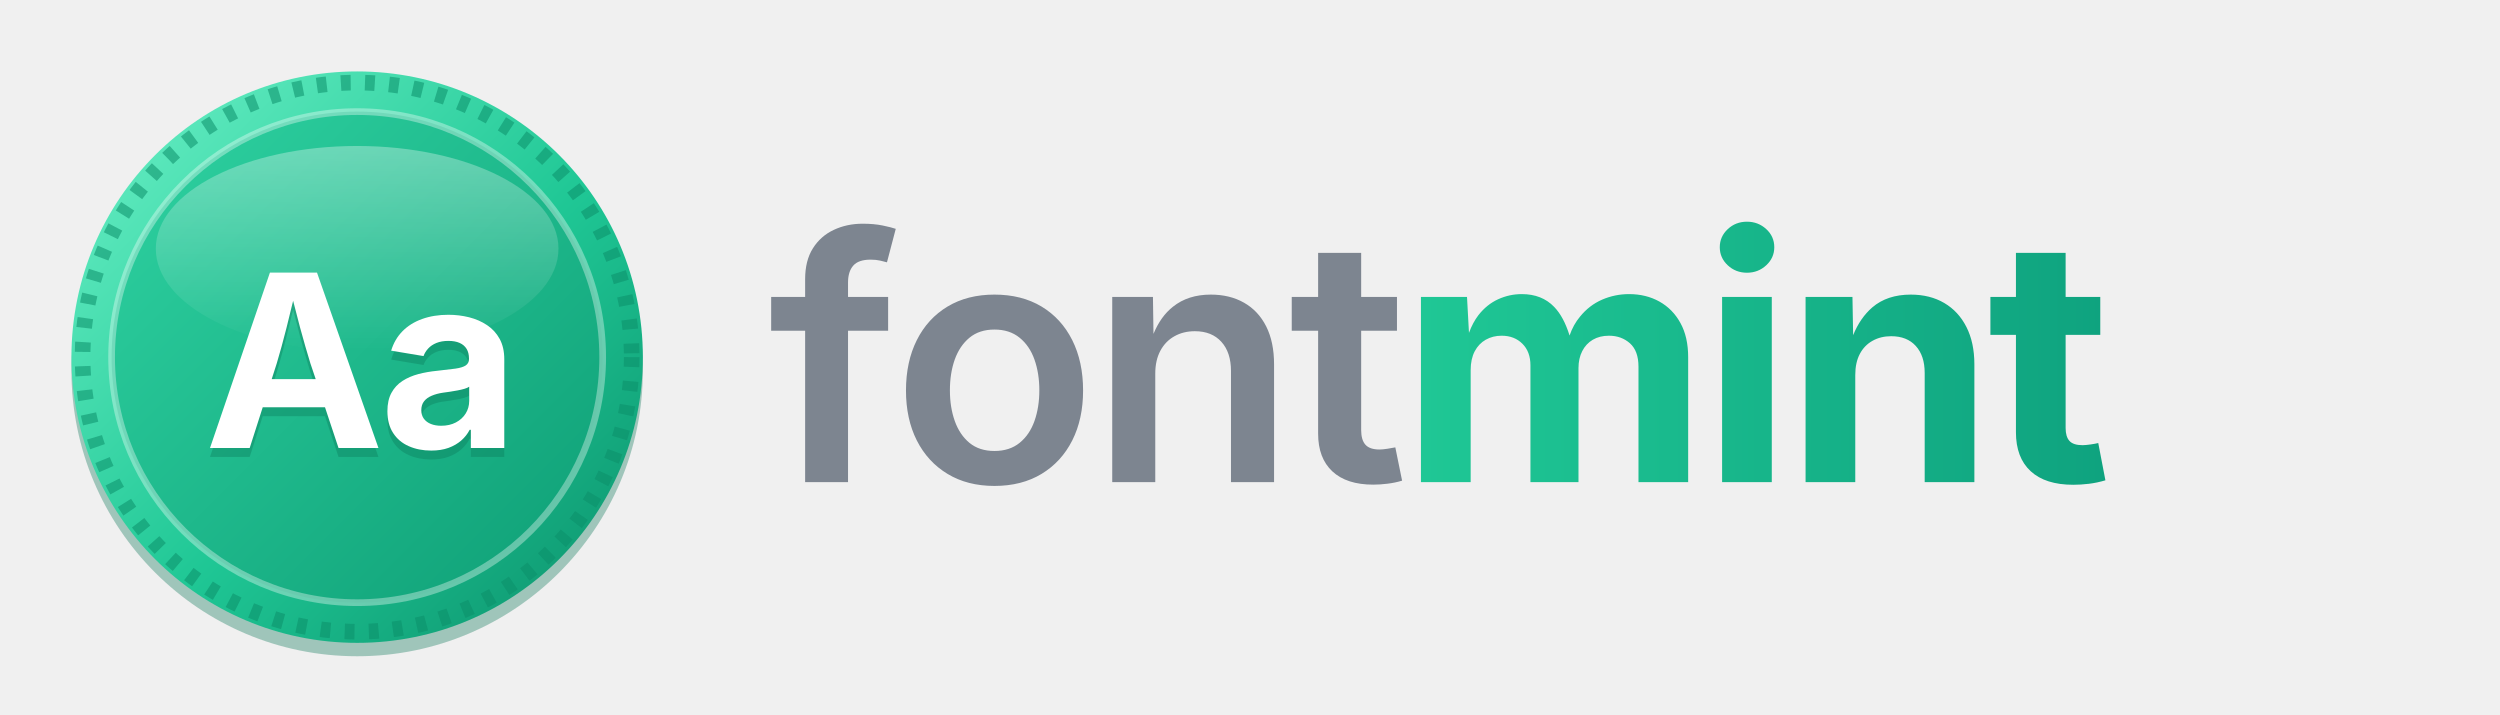
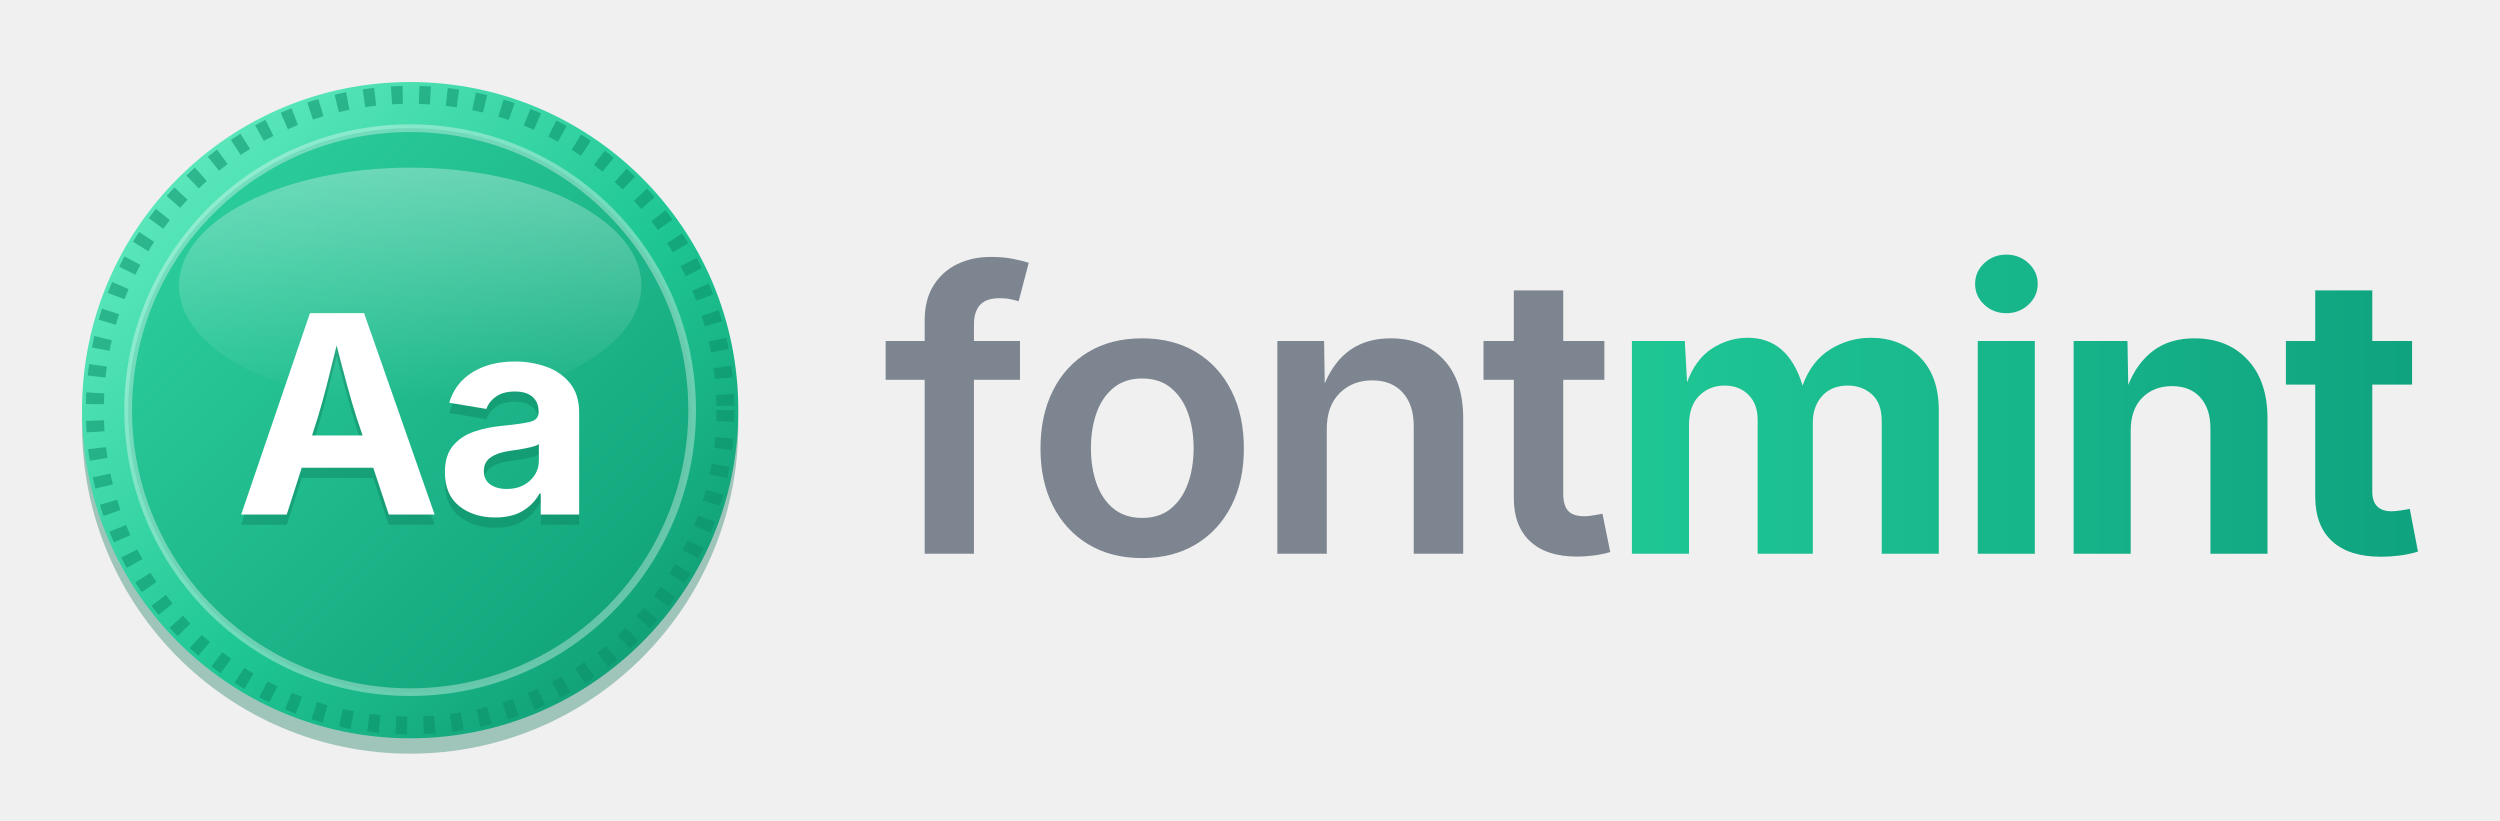
- <svg xmlns="http://www.w3.org/2000/svg" width="560" height="160" viewBox="0 0 560 160" role="img" aria-label="fontmint">
+ <svg xmlns="http://www.w3.org/2000/svg" width="487.61" height="160" viewBox="0 0 487.61 160" role="img" aria-label="fontmint">
  <defs>
    <linearGradient id="coin" x1="0" y1="0" x2="1" y2="1">
      <stop offset="0" stop-color="#6EF2C8" />
      <stop offset="0.55" stop-color="#1FC795" />
      <stop offset="1" stop-color="#0B8F6A" />
    </linearGradient>
    <linearGradient id="face" x1="0" y1="0" x2="1" y2="1">
      <stop offset="0" stop-color="#2FD3A2" />
      <stop offset="1" stop-color="#0E9E75" />
    </linearGradient>
    <linearGradient id="shine" x1="0" y1="0" x2="0" y2="1">
      <stop offset="0" stop-color="#FFFFFF" stop-opacity="0.32" />
      <stop offset="1" stop-color="#FFFFFF" stop-opacity="0" />
    </linearGradient>
    <linearGradient id="word" x1="0" y1="0" x2="1" y2="0">
      <stop offset="0" stop-color="#1FC795" />
      <stop offset="1" stop-color="#0FA37F" />
    </linearGradient>
  </defs>
  <circle cx="80" cy="83" r="64" fill="#0A7556" opacity="0.35" />
  <circle cx="80" cy="80" r="64" fill="url(#coin)" />
  <circle cx="80" cy="80" r="61.5" fill="none" stroke="#0B8F6A" stroke-width="3.5" stroke-dasharray="2.2 3.2" opacity="0.55" />
  <circle cx="80" cy="80" r="55" fill="url(#face)" />
  <circle cx="80" cy="80" r="55" fill="none" stroke="#FFFFFF" stroke-opacity="0.35" stroke-width="1.5" />
  <ellipse cx="80" cy="55.7" rx="45.1" ry="23.0" fill="url(#shine)" />
-   <path d="M47.04 100.35 60.46 61.07H71.01L84.77 100.35H75.83L72.8 91.23H58.85L55.93 100.35ZM70.72 84.93 69.53 81.4Q68.4 77.73 67.21 73.35Q66.47 70.53 65.66 67.37Q64.89 70.56 64.18 73.41Q63.07 77.81 61.99 81.4L60.86 84.93ZM96.59 100.93Q93.79 100.93 91.56 99.94Q89.33 98.96 88.06 96.99Q86.78 95.03 86.78 92.1Q86.78 89.65 87.69 87.99Q88.6 86.33 90.17 85.32Q91.73 84.32 93.72 83.79Q95.72 83.27 97.9 83.06Q100.46 82.79 102.03 82.57Q103.6 82.34 104.32 81.86Q105.05 81.37 105.05 80.42V80.29Q105.05 79.02 104.52 78.15Q103.99 77.28 102.97 76.82Q101.94 76.36 100.44 76.36Q98.91 76.36 97.77 76.82Q96.64 77.28 95.93 78.05Q95.21 78.81 94.87 79.76L87.62 78.55Q88.39 75.99 90.15 74.2Q91.92 72.4 94.54 71.46Q97.17 70.51 100.44 70.51Q102.83 70.51 105.08 71.07Q107.32 71.64 109.1 72.83Q110.88 74.01 111.92 75.91Q112.96 77.81 112.96 80.5V100.35H105.47V96.27H105.21Q104.5 97.64 103.31 98.68Q102.12 99.72 100.45 100.33Q98.77 100.93 96.59 100.93ZM98.83 95.37Q100.7 95.37 102.11 94.63Q103.52 93.89 104.31 92.63Q105.1 91.36 105.1 89.81V86.62Q104.76 86.88 104.05 87.09Q103.34 87.3 102.47 87.46Q101.6 87.62 100.75 87.75Q99.91 87.88 99.25 87.96Q97.8 88.17 96.69 88.65Q95.58 89.12 94.98 89.9Q94.37 90.68 94.37 91.89Q94.37 93.02 94.95 93.8Q95.53 94.58 96.52 94.97Q97.51 95.37 98.83 95.37Z" fill="#0A7556" opacity="0.35" transform="translate(0 2)" />
-   <path d="M47.04 100.35 60.46 61.07H71.01L84.77 100.35H75.83L72.8 91.23H58.85L55.93 100.35ZM70.72 84.93 69.53 81.4Q68.4 77.73 67.21 73.35Q66.47 70.53 65.66 67.37Q64.89 70.56 64.18 73.41Q63.07 77.81 61.99 81.4L60.86 84.93ZM96.59 100.93Q93.79 100.93 91.56 99.94Q89.33 98.96 88.06 96.99Q86.78 95.03 86.78 92.1Q86.78 89.65 87.69 87.99Q88.6 86.33 90.17 85.32Q91.73 84.32 93.72 83.79Q95.72 83.27 97.9 83.06Q100.46 82.79 102.03 82.57Q103.6 82.34 104.32 81.86Q105.05 81.37 105.05 80.42V80.29Q105.05 79.02 104.52 78.15Q103.99 77.28 102.97 76.82Q101.94 76.36 100.44 76.36Q98.91 76.36 97.77 76.82Q96.64 77.28 95.93 78.05Q95.21 78.81 94.87 79.76L87.62 78.55Q88.39 75.99 90.15 74.2Q91.92 72.4 94.54 71.46Q97.17 70.51 100.44 70.51Q102.83 70.51 105.08 71.07Q107.32 71.64 109.1 72.83Q110.88 74.01 111.92 75.91Q112.96 77.81 112.96 80.5V100.35H105.47V96.27H105.21Q104.5 97.64 103.31 98.68Q102.12 99.72 100.45 100.33Q98.77 100.93 96.59 100.93ZM98.83 95.37Q100.7 95.37 102.11 94.63Q103.52 93.89 104.31 92.63Q105.1 91.36 105.1 89.81V86.62Q104.76 86.88 104.05 87.09Q103.34 87.3 102.47 87.46Q101.6 87.62 100.75 87.75Q99.91 87.88 99.25 87.96Q97.8 88.17 96.69 88.65Q95.58 89.12 94.98 89.9Q94.37 90.68 94.37 91.89Q94.37 93.02 94.95 93.8Q95.53 94.58 96.52 94.97Q97.51 95.37 98.83 95.37Z" fill="#FFFFFF" />
-   <path d="M198.94 66.51V74.08H189.96V108H180.35V74.08H172.74V66.51H180.35V62.54Q180.35 58.38 182.08 55.64Q183.8 52.89 186.75 51.5Q189.7 50.11 193.23 50.11Q195.79 50.11 197.75 50.52Q199.72 50.93 200.65 51.26L198.68 58.76Q198.05 58.57 197.14 58.37Q196.23 58.16 195.01 58.16Q192.3 58.16 191.13 59.5Q189.96 60.83 189.96 63.28V66.51ZM222.76 108.85Q216.71 108.85 212.26 106.16Q207.8 103.47 205.37 98.67Q202.94 93.86 202.94 87.48Q202.94 81.02 205.37 76.18Q207.8 71.34 212.26 68.66Q216.71 65.99 222.76 65.99Q228.84 65.99 233.3 68.66Q237.75 71.34 240.18 76.18Q242.61 81.02 242.61 87.48Q242.61 93.86 240.18 98.67Q237.75 103.47 233.3 106.16Q228.84 108.85 222.76 108.85ZM222.76 101.02Q226.14 101.02 228.38 99.21Q230.63 97.39 231.72 94.31Q232.81 91.23 232.81 87.44Q232.81 83.62 231.72 80.54Q230.63 77.46 228.38 75.64Q226.14 73.82 222.76 73.82Q219.38 73.82 217.17 75.64Q214.97 77.46 213.87 80.52Q212.78 83.58 212.78 87.44Q212.78 91.23 213.87 94.31Q214.97 97.39 217.17 99.21Q219.38 101.02 222.76 101.02ZM258.78 83.69V108H249.14V66.51H258.26L258.38 74.79Q260.01 70.85 262.75 68.7Q266.13 65.99 271.22 65.99Q275.48 65.99 278.67 67.81Q281.87 69.63 283.63 73.12Q285.39 76.61 285.39 81.62V108H275.74V83.1Q275.74 78.94 273.59 76.57Q271.44 74.19 267.65 74.19Q265.09 74.19 263.09 75.31Q261.08 76.42 259.93 78.55Q258.78 80.69 258.78 83.69ZM312.92 66.51V74.08H304.9V96.31Q304.9 98.57 305.87 99.63Q306.83 100.69 309.02 100.69Q309.69 100.69 310.79 100.52Q311.88 100.36 312.55 100.21L314.07 107.67Q312.47 108.15 310.8 108.35Q309.13 108.56 307.61 108.56Q301.64 108.56 298.45 105.59Q295.26 102.62 295.26 97.13V74.08H289.35V66.51H295.26V56.64H304.9V66.51Z" fill="#7D8590" />
-   <path d="M318.29 108V66.51H328.61L329.05 74.56Q329.91 72.23 331.17 70.59Q333.06 68.18 335.59 67.03Q338.11 65.88 340.89 65.88Q345.38 65.88 348.13 68.74Q350.28 70.96 351.58 75.16Q352.43 72.71 353.92 70.93Q356 68.37 358.87 67.12Q361.75 65.88 364.9 65.88Q368.72 65.88 371.71 67.55Q374.7 69.22 376.42 72.36Q378.15 75.49 378.15 80.02V108H367.02V82.13Q367.02 78.61 365.11 76.9Q363.19 75.2 360.41 75.2Q358.33 75.2 356.79 76.1Q355.25 77.01 354.42 78.65Q353.58 80.28 353.58 82.47V108H342.82V81.84Q342.82 78.79 341.02 77Q339.22 75.2 336.36 75.2Q334.4 75.2 332.82 76.09Q331.24 76.98 330.33 78.7Q329.43 80.43 329.43 82.91V108ZM385.75 108V66.51H396.88V108ZM391.32 61.09Q388.79 61.09 387.01 59.42Q385.23 57.75 385.23 55.38Q385.23 53 387.01 51.33Q388.79 49.66 391.32 49.66Q393.84 49.66 395.64 51.32Q397.44 52.97 397.44 55.38Q397.44 57.75 395.64 59.42Q393.84 61.09 391.32 61.09ZM415.58 83.99V108H404.45V66.51H414.95L415.1 75.08Q416.69 71.19 419.4 68.85Q422.74 65.99 428.01 65.99Q432.31 65.99 435.51 67.87Q438.7 69.74 440.48 73.25Q442.26 76.75 442.26 81.62V108H431.13V83.54Q431.13 79.69 429.14 77.5Q427.16 75.31 423.63 75.31Q421.29 75.31 419.46 76.33Q417.62 77.35 416.6 79.28Q415.58 81.21 415.58 83.99ZM470.46 66.51V75.01H462.7V95.87Q462.7 97.83 463.57 98.78Q464.44 99.72 466.49 99.72Q467.12 99.72 468.27 99.56Q469.42 99.39 470.01 99.24L471.61 107.59Q469.75 108.15 467.91 108.37Q466.08 108.59 464.41 108.59Q458.17 108.59 454.87 105.55Q451.57 102.51 451.57 96.83V75.01H445.85V66.51H451.57V56.64H462.7V66.51Z" fill="url(#word)" />
+   <path d="M47.04 100.35 60.46 61.07H71.01L84.77 100.35H75.83L72.8 91.23H58.85L55.93 100.35ZM60.86 84.93H70.72L69.53 81.4Q68.58 78.39 67.63 74.88Q66.68 71.38 65.66 67.37Q64.68 71.43 63.78 74.94Q62.89 78.44 61.99 81.4ZM96.59 100.93Q92.37 100.93 89.57 98.71Q86.78 96.48 86.78 92.1Q86.78 88.8 88.36 86.93Q89.94 85.06 92.47 84.19Q95 83.32 97.9 83.06Q101.7 82.69 103.38 82.28Q105.05 81.87 105.05 80.42V80.29Q105.05 78.42 103.85 77.39Q102.65 76.36 100.44 76.36Q98.14 76.36 96.74 77.35Q95.35 78.34 94.87 79.76L87.62 78.55Q88.75 74.72 92.14 72.62Q95.53 70.51 100.46 70.51Q103.63 70.51 106.49 71.51Q109.35 72.51 111.15 74.71Q112.96 76.91 112.96 80.5V100.35H105.47V96.27H105.21Q104.13 98.32 101.99 99.63Q99.86 100.93 96.59 100.93ZM98.83 95.37Q101.6 95.37 103.35 93.76Q105.1 92.15 105.1 89.81V86.62Q104.63 86.96 103.56 87.21Q102.49 87.46 101.31 87.66Q100.12 87.86 99.25 87.96Q97.06 88.28 95.72 89.2Q94.37 90.12 94.37 91.89Q94.37 93.6 95.62 94.49Q96.88 95.37 98.83 95.37Z" fill="#0A7556" opacity="0.35" transform="translate(0 2)" />
+   <path d="M47.04 100.35 60.46 61.07H71.01L84.77 100.35H75.83L72.8 91.23H58.85L55.93 100.35ZM60.86 84.93H70.72L69.53 81.4Q68.58 78.39 67.63 74.88Q66.68 71.38 65.66 67.37Q64.68 71.43 63.78 74.94Q62.89 78.44 61.99 81.4ZM96.59 100.93Q92.37 100.93 89.57 98.71Q86.78 96.48 86.78 92.1Q86.78 88.8 88.36 86.93Q89.94 85.06 92.47 84.19Q95 83.32 97.9 83.06Q101.7 82.69 103.38 82.28Q105.05 81.87 105.05 80.42V80.29Q105.05 78.42 103.85 77.39Q102.65 76.36 100.44 76.36Q98.14 76.36 96.74 77.35Q95.35 78.34 94.87 79.76L87.62 78.55Q88.75 74.72 92.14 72.62Q95.53 70.51 100.46 70.51Q103.63 70.51 106.49 71.51Q109.35 72.51 111.15 74.71Q112.96 76.91 112.96 80.5V100.35H105.47V96.27H105.21Q104.13 98.32 101.99 99.63Q99.86 100.93 96.59 100.93ZM98.83 95.37Q101.6 95.37 103.35 93.76Q105.1 92.15 105.1 89.81V86.62Q104.63 86.96 103.56 87.21Q102.49 87.46 101.31 87.66Q100.12 87.86 99.25 87.96Q97.06 88.28 95.72 89.2Q94.37 90.12 94.37 91.89Q94.37 93.6 95.62 94.49Q96.88 95.37 98.83 95.37Z" fill="#FFFFFF" />
+   <path d="M198.94 66.51V74.08H189.96V108H180.35V74.08H172.74V66.51H180.35V62.54Q180.35 58.42 182.09 55.66Q183.84 52.89 186.75 51.5Q189.66 50.11 193.23 50.11Q195.79 50.11 197.75 50.52Q199.72 50.93 200.65 51.26L198.68 58.76Q198.05 58.57 197.14 58.37Q196.23 58.16 195.01 58.16Q192.3 58.16 191.13 59.5Q189.96 60.83 189.96 63.28V66.51ZM222.76 108.85Q216.71 108.85 212.26 106.16Q207.8 103.47 205.37 98.67Q202.94 93.86 202.94 87.48Q202.94 81.02 205.37 76.18Q207.8 71.34 212.26 68.66Q216.71 65.99 222.76 65.99Q228.81 65.99 233.26 68.66Q237.71 71.34 240.16 76.18Q242.61 81.02 242.61 87.48Q242.61 93.86 240.16 98.67Q237.71 103.47 233.26 106.16Q228.81 108.85 222.76 108.85ZM222.76 101.02Q226.14 101.02 228.36 99.21Q230.59 97.39 231.7 94.31Q232.81 91.23 232.81 87.44Q232.81 83.62 231.7 80.54Q230.59 77.46 228.36 75.64Q226.14 73.82 222.76 73.82Q219.42 73.82 217.19 75.64Q214.97 77.46 213.87 80.54Q212.78 83.62 212.78 87.44Q212.78 91.23 213.87 94.31Q214.97 97.39 217.19 99.21Q219.42 101.02 222.76 101.02ZM258.78 83.69V108H249.14V66.51H258.26L258.38 74.79Q262.09 65.99 271.22 65.99Q277.64 65.99 281.51 70.07Q285.39 74.16 285.39 81.62V108H275.74V83.1Q275.74 78.94 273.59 76.57Q271.44 74.19 267.65 74.19Q263.79 74.19 261.29 76.68Q258.78 79.17 258.78 83.69ZM312.92 66.51V74.08H304.9V96.31Q304.9 98.57 305.85 99.63Q306.8 100.69 309.02 100.69Q309.69 100.69 310.77 100.52Q311.84 100.36 312.55 100.21L314.07 107.67Q312.47 108.15 310.8 108.35Q309.13 108.56 307.61 108.56Q301.64 108.56 298.45 105.59Q295.26 102.62 295.26 97.13V74.08H289.35V66.51H295.26V56.64H304.9V66.51Z" fill="#7D8590" />
+   <path d="M318.29 108V66.51H328.61L329.05 74.56Q330.72 70.04 333.95 67.96Q337.18 65.88 340.89 65.88Q348.76 65.88 351.58 75.2Q353.32 70.41 356.98 68.14Q360.63 65.88 364.9 65.88Q370.62 65.88 374.38 69.57Q378.15 73.27 378.15 80.02V108H367.02V82.13Q367.02 78.65 365.11 76.92Q363.19 75.2 360.41 75.2Q357.26 75.2 355.42 77.2Q353.58 79.2 353.58 82.47V108H342.82V81.84Q342.82 78.79 341.02 77Q339.22 75.2 336.36 75.2Q333.43 75.2 331.43 77.18Q329.43 79.17 329.43 82.91V108ZM385.75 108V66.51H396.88V108ZM391.32 61.09Q388.79 61.09 387.01 59.42Q385.23 57.75 385.23 55.38Q385.23 53 387.01 51.33Q388.79 49.66 391.32 49.66Q393.84 49.66 395.64 51.33Q397.44 53 397.44 55.38Q397.44 57.75 395.64 59.42Q393.84 61.09 391.32 61.09ZM415.58 83.99V108H404.45V66.51H414.95L415.1 75.08Q416.84 70.74 420.03 68.37Q423.22 65.99 428.01 65.99Q434.47 65.99 438.36 70.15Q442.26 74.3 442.26 81.62V108H431.13V83.54Q431.13 79.69 429.14 77.5Q427.16 75.31 423.63 75.31Q420.07 75.31 417.82 77.59Q415.58 79.87 415.58 83.99ZM470.46 66.51V75.01H462.7V95.87Q462.7 99.72 466.49 99.72Q467.12 99.72 468.25 99.56Q469.38 99.39 470.01 99.24L471.61 107.59Q469.75 108.15 467.91 108.37Q466.08 108.59 464.41 108.59Q458.17 108.59 454.87 105.57Q451.57 102.54 451.57 96.83V75.01H445.85V66.51H451.57V56.64H462.7V66.51Z" fill="url(#word)" />
</svg>
